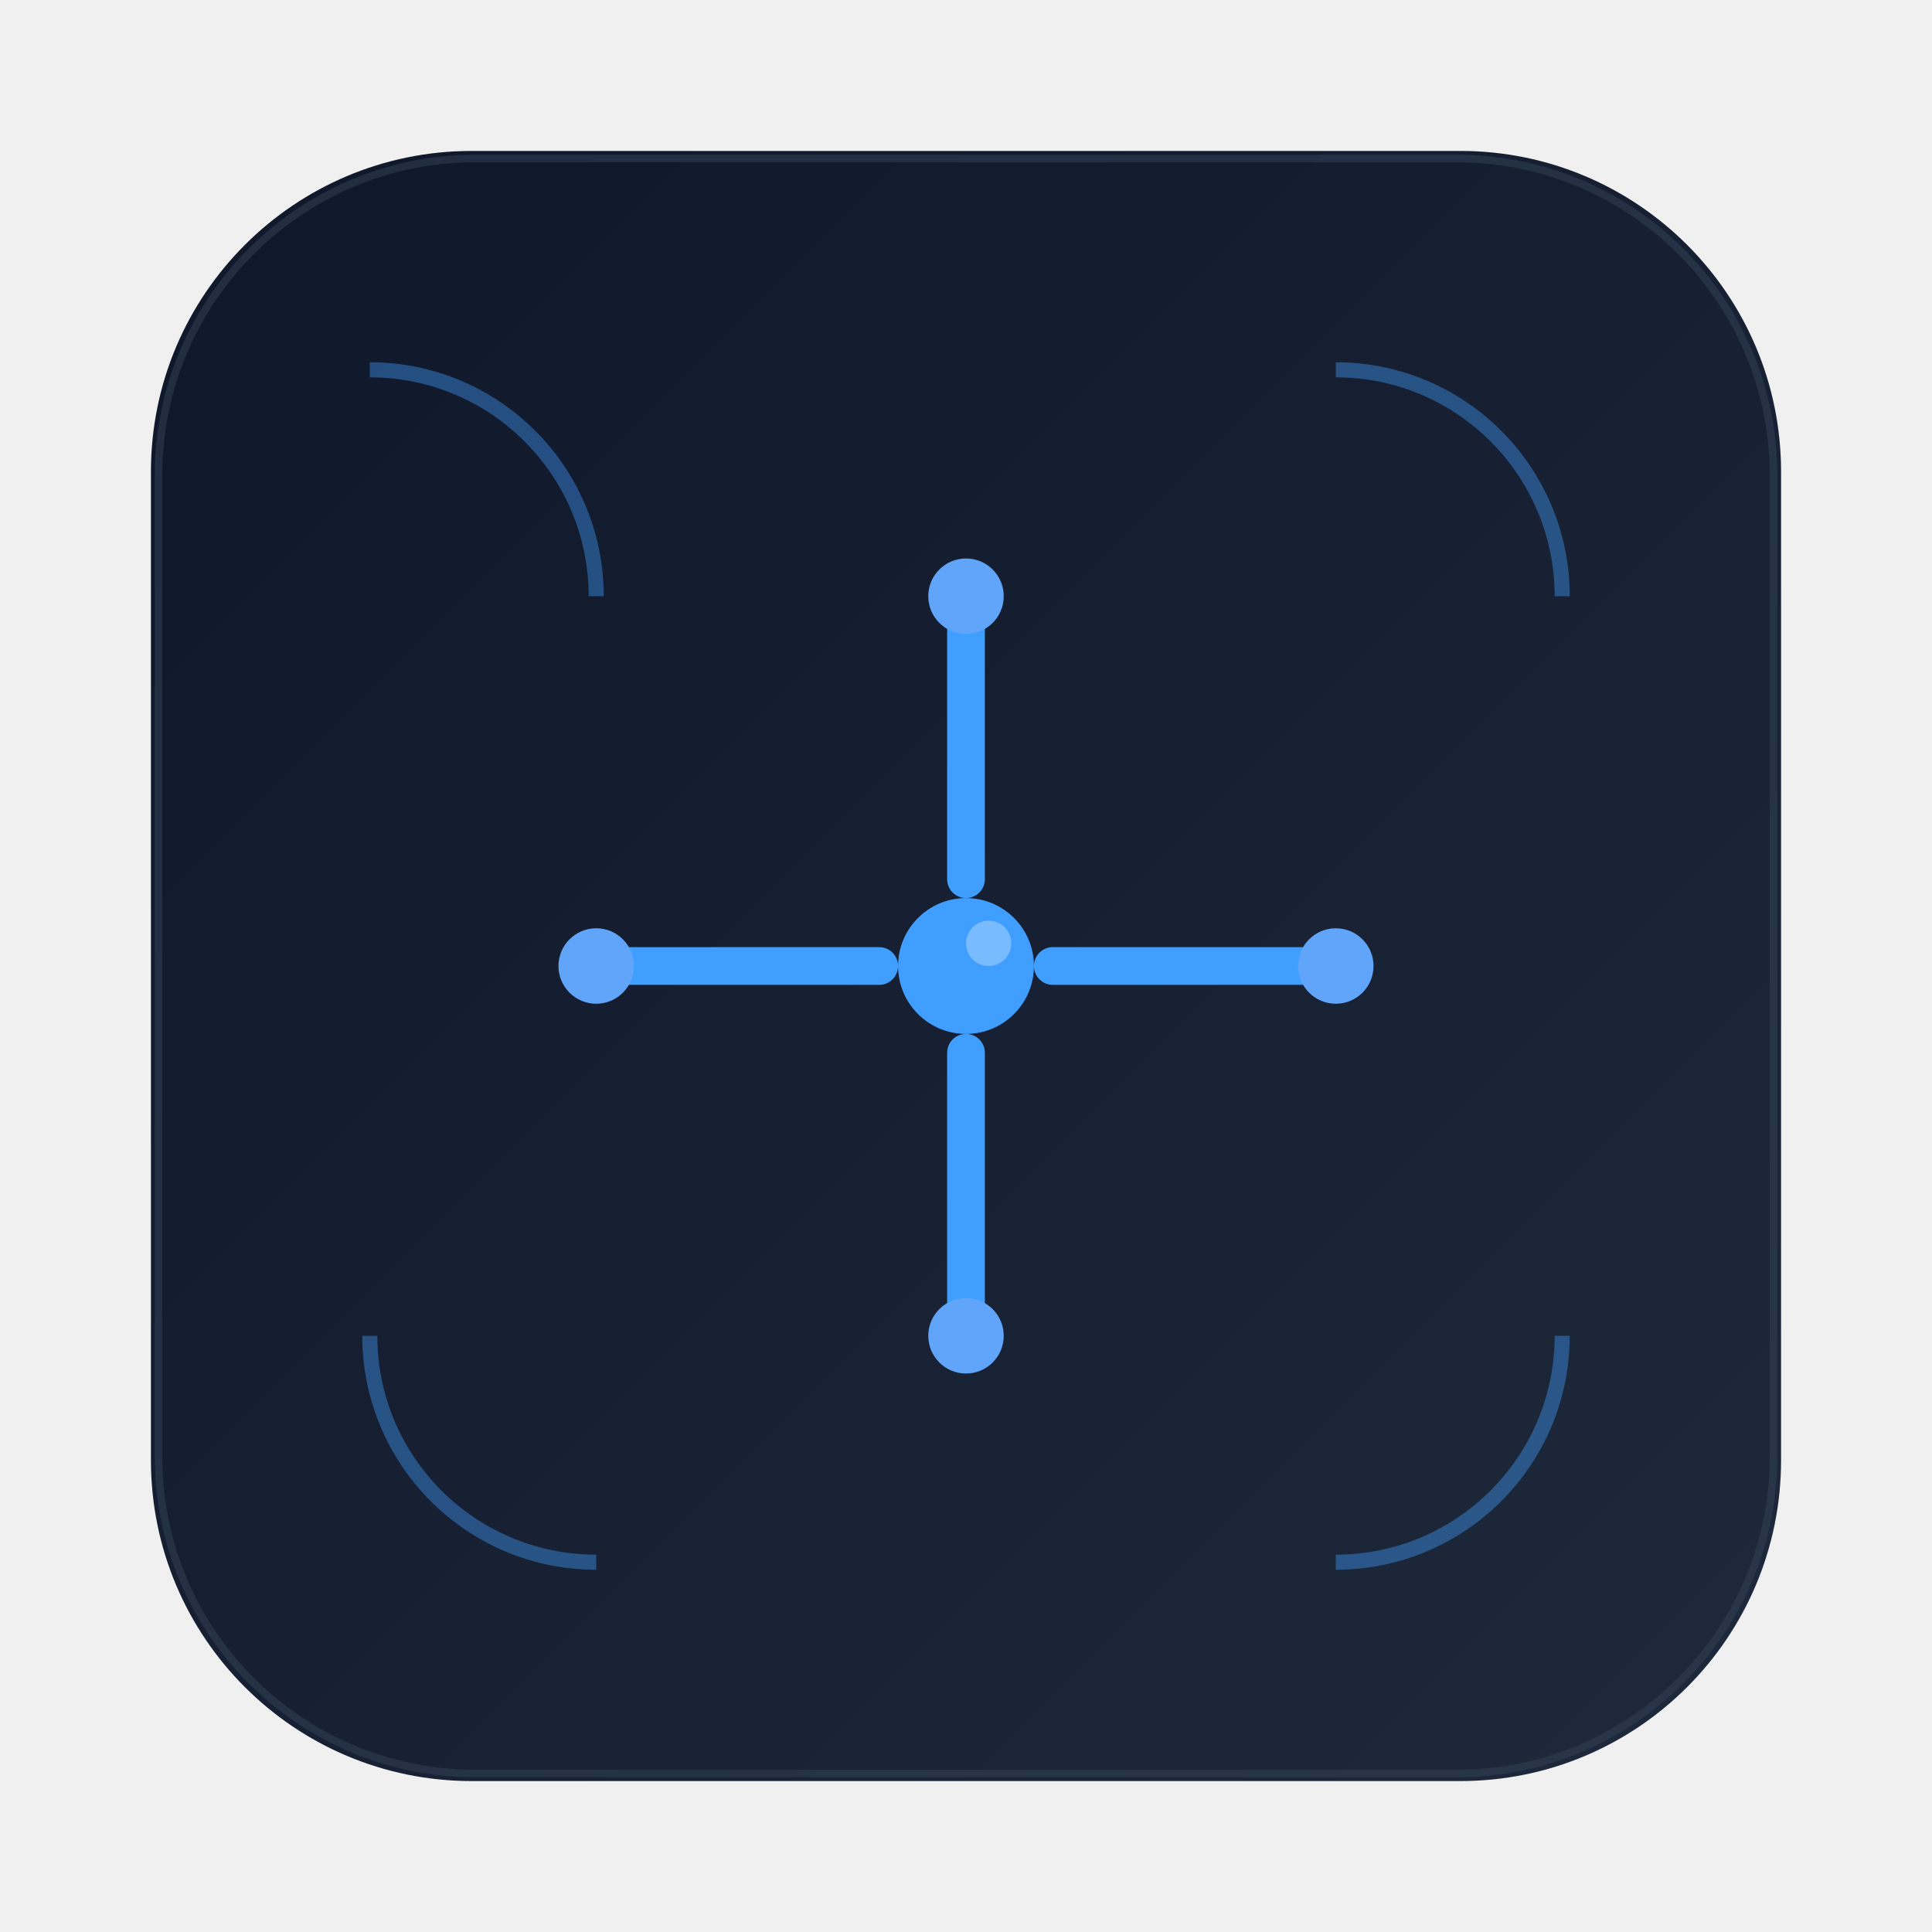
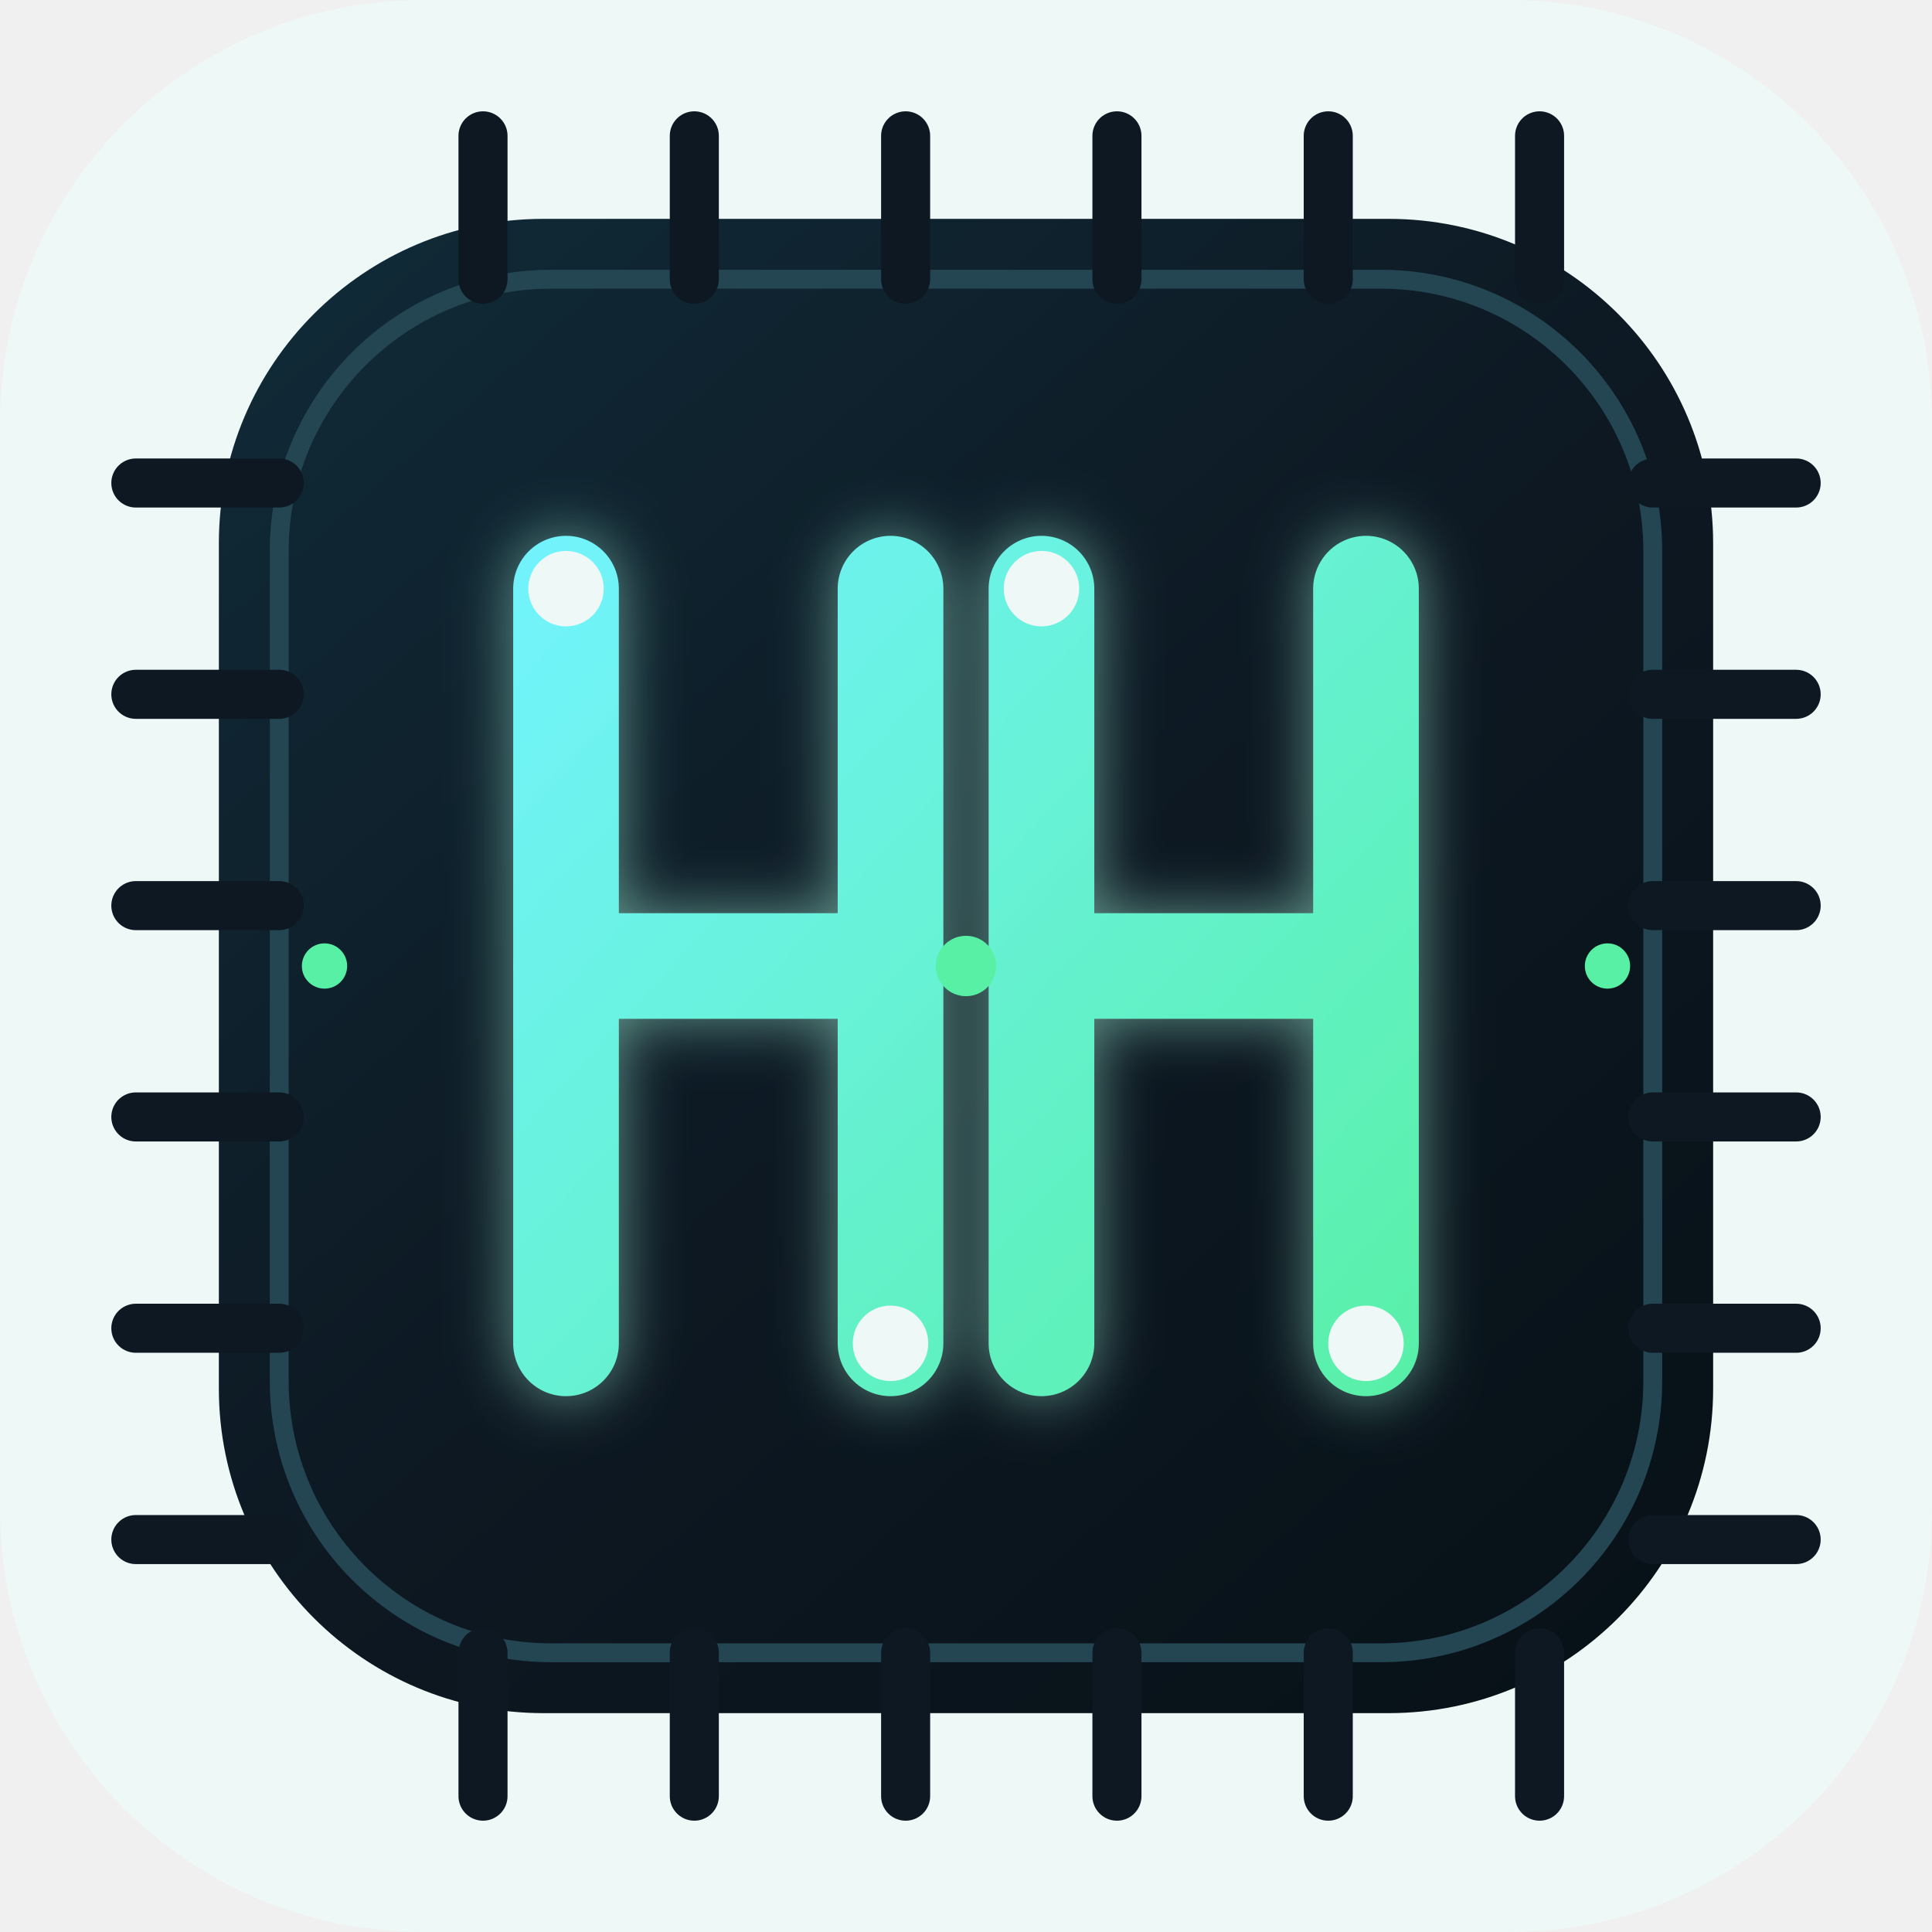
- <svg xmlns="http://www.w3.org/2000/svg" viewBox="0 0 512 512">
+ <svg xmlns="http://www.w3.org/2000/svg" viewBox="0 0 512 512" role="img" aria-label="HH EAP Simulator icon">
  <defs>
-     <linearGradient id="bg" x1="0" y1="0" x2="1" y2="1">
-       <stop offset="0%" stop-color="#0f172a" />
-       <stop offset="100%" stop-color="#1e293b" />
+     <linearGradient id="chip" x1="86" y1="64" x2="426" y2="448" gradientUnits="userSpaceOnUse">
+       <stop offset="0" stop-color="#102a37" />
+       <stop offset="0.52" stop-color="#0d1822" />
+       <stop offset="1" stop-color="#071117" />
    </linearGradient>
+     <linearGradient id="trace" x1="132" y1="140" x2="384" y2="372" gradientUnits="userSpaceOnUse">
+       <stop offset="0" stop-color="#73f3ff" />
+       <stop offset="1" stop-color="#58f0a5" />
+     </linearGradient>
+     <filter id="softGlow" x="-30%" y="-30%" width="160%" height="160%">
+       <feGaussianBlur stdDeviation="8" result="blur" />
+       <feColorMatrix in="blur" type="matrix" values="0 0 0 0 0.38 0 0 0 0 0.96 0 0 0 0 0.75 0 0 0 0.55 0" />
+       <feMerge>
+         <feMergeNode />
+         <feMergeNode in="SourceGraphic" />
+       </feMerge>
+     </filter>
  </defs>
-   <rect x="40" y="40" width="432" height="432" rx="85" fill="url(#bg)" />
-   <rect x="42" y="42" width="428" height="428" rx="84" fill="none" stroke="#334155" stroke-width="2" opacity="0.5" />
-   <circle cx="256" cy="256" r="18" fill="#409EFF" />
-   <circle cx="262" cy="250" r="6" fill="white" opacity="0.3" />
-   <rect x="251" y="158" width="10" height="80" fill="#409EFF" rx="5" />
-   <rect x="251" y="274" width="10" height="80" fill="#409EFF" rx="5" />
-   <rect x="158" y="251" width="80" height="10" fill="#409EFF" rx="5" />
-   <rect x="274" y="251" width="80" height="10" fill="#409EFF" rx="5" />
-   <circle cx="256" cy="158" r="10" fill="#60a5fa" />
-   <circle cx="256" cy="354" r="10" fill="#60a5fa" />
-   <circle cx="158" cy="256" r="10" fill="#60a5fa" />
-   <circle cx="354" cy="256" r="10" fill="#60a5fa" />
-   <path d="M 98 98 A 60 60 0 0 1 158 158" fill="none" stroke="#409EFF" stroke-width="4" opacity="0.4" />
-   <path d="M 354 98 A 60 60 0 0 1 414 158" fill="none" stroke="#409EFF" stroke-width="4" opacity="0.4" />
-   <path d="M 98 354 A 60 60 0 0 0 158 414" fill="none" stroke="#409EFF" stroke-width="4" opacity="0.4" />
-   <path d="M 354 414 A 60 60 0 0 0 414 354" fill="none" stroke="#409EFF" stroke-width="4" opacity="0.4" />
+   <rect width="512" height="512" rx="112" fill="#eef8f6" />
+   <rect x="58" y="58" width="396" height="396" rx="86" fill="url(#chip)" />
+   <rect x="74" y="74" width="364" height="364" rx="72" fill="none" stroke="#244653" stroke-width="5" />
+   <g stroke="#0d1822" stroke-width="13" stroke-linecap="round">
+     <path d="M128 36v38M184 36v38M240 36v38M296 36v38M352 36v38M408 36v38" />
+     <path d="M128 438v38M184 438v38M240 438v38M296 438v38M352 438v38M408 438v38" />
+     <path d="M36 128h38M36 184h38M36 240h38M36 296h38M36 352h38M36 408h38" />
+     <path d="M438 128h38M438 184h38M438 240h38M438 296h38M438 352h38M438 408h38" />
+   </g>
+   <g fill="none" stroke="url(#trace)" stroke-width="28" stroke-linecap="round" stroke-linejoin="round" filter="url(#softGlow)">
+     <path d="M150 156v200" />
+     <path d="M236 156v200" />
+     <path d="M150 256h86" />
+     <path d="M276 156v200" />
+     <path d="M362 156v200" />
+     <path d="M276 256h86" />
+   </g>
+   <g fill="#eef8f6">
+     <circle cx="150" cy="156" r="10" />
+     <circle cx="236" cy="356" r="10" />
+     <circle cx="276" cy="156" r="10" />
+     <circle cx="362" cy="356" r="10" />
+   </g>
+   <g fill="#58f0a5">
+     <circle cx="256" cy="256" r="8" />
+     <circle cx="86" cy="256" r="6" />
+     <circle cx="426" cy="256" r="6" />
+   </g>
</svg>
